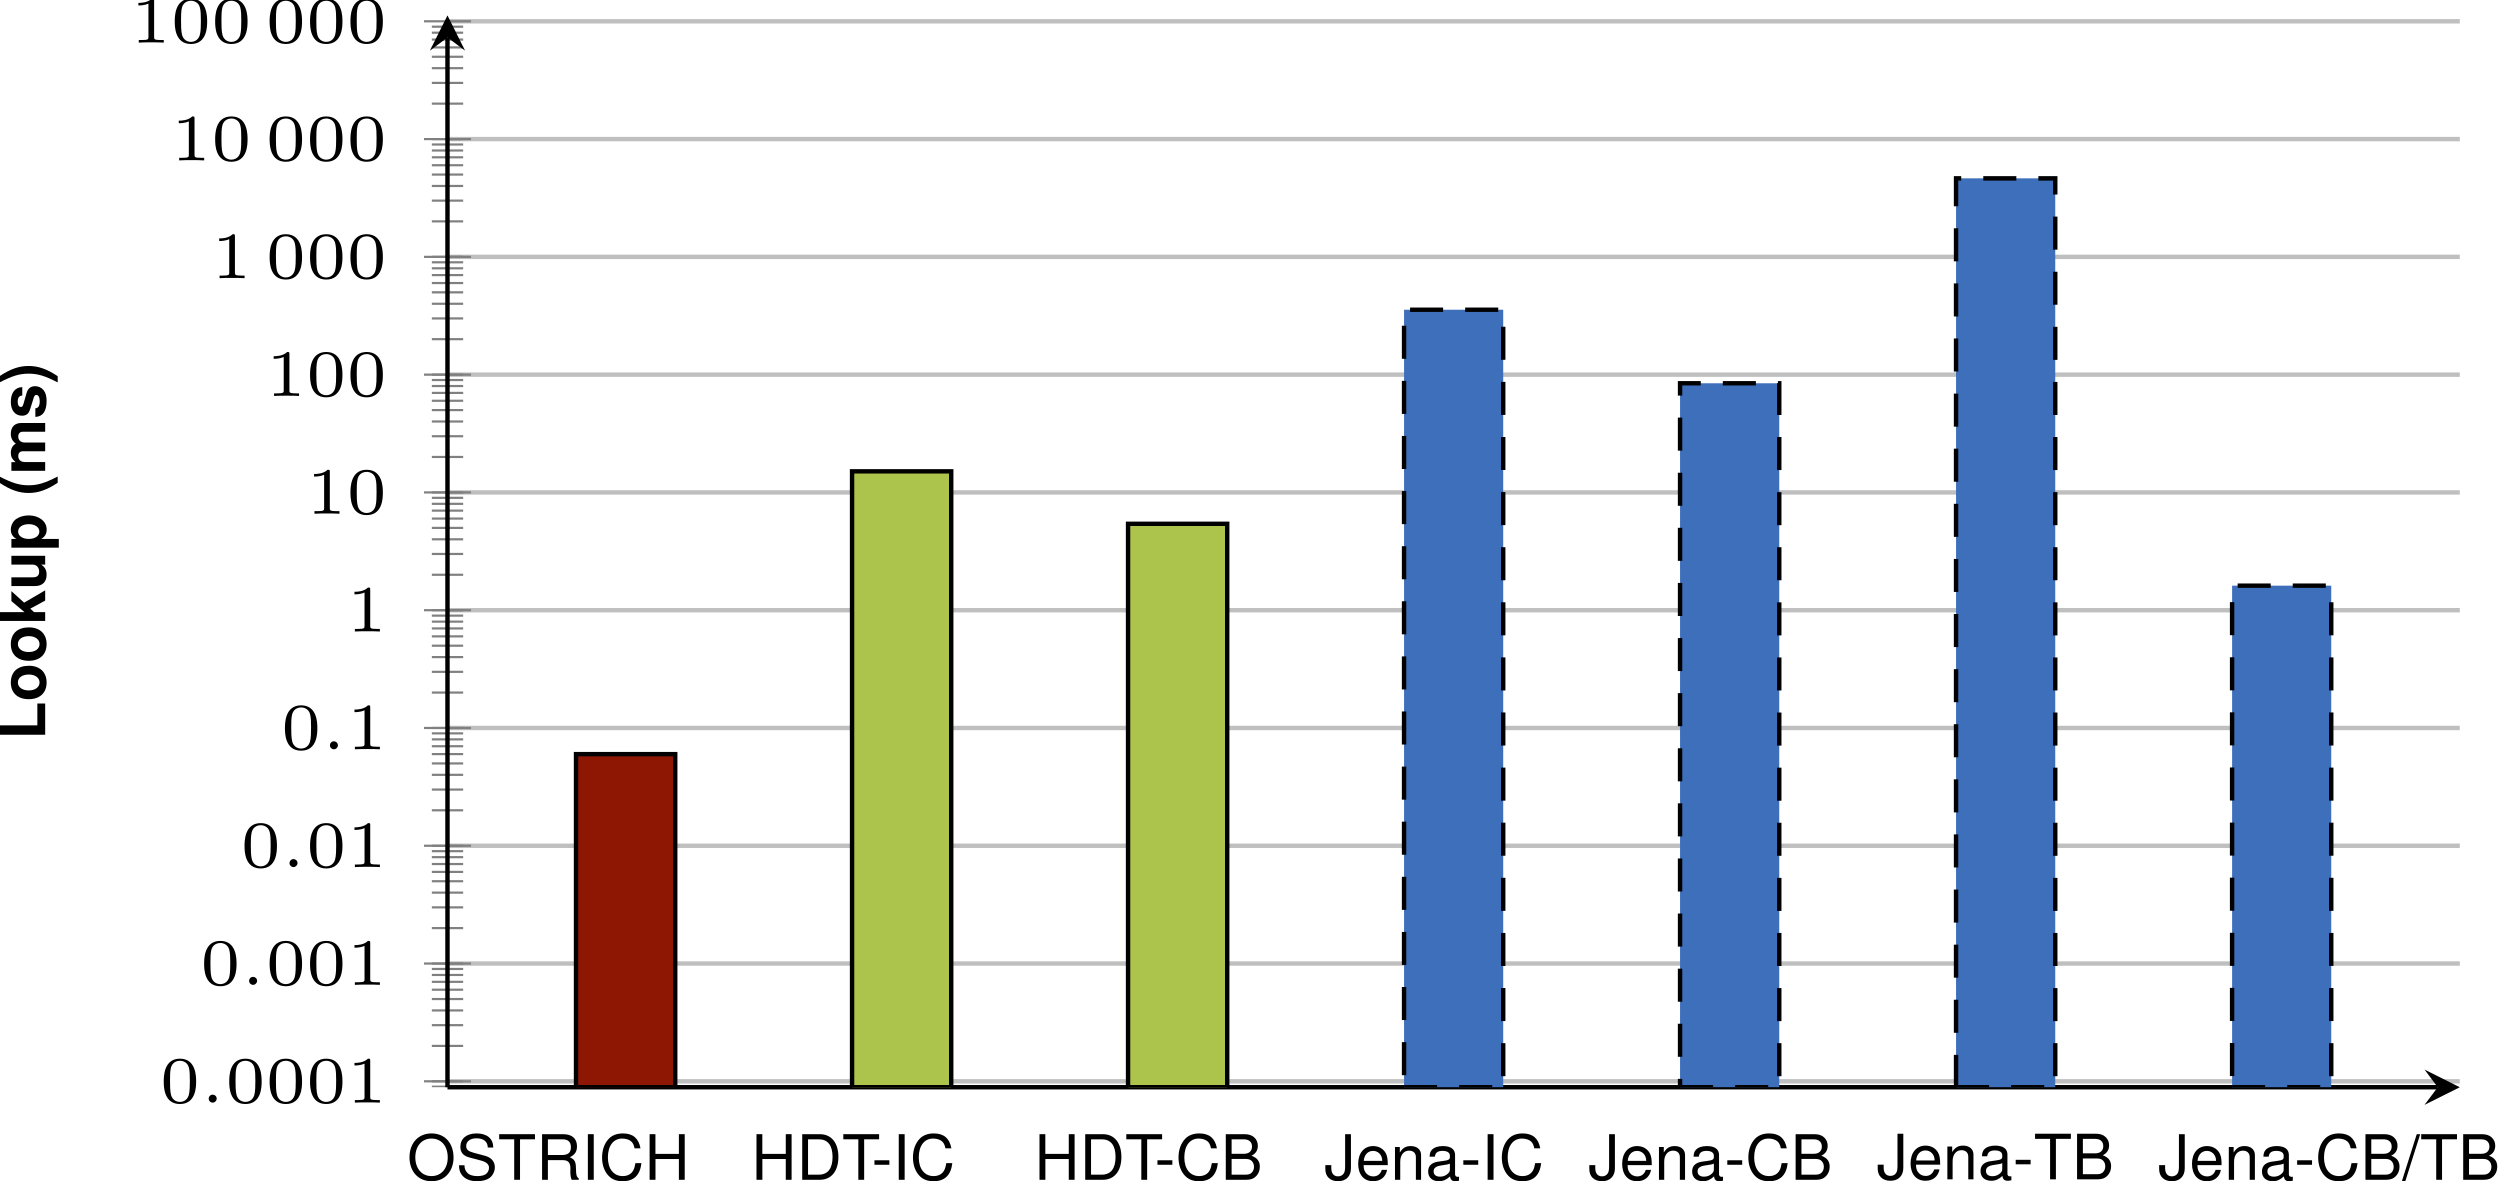
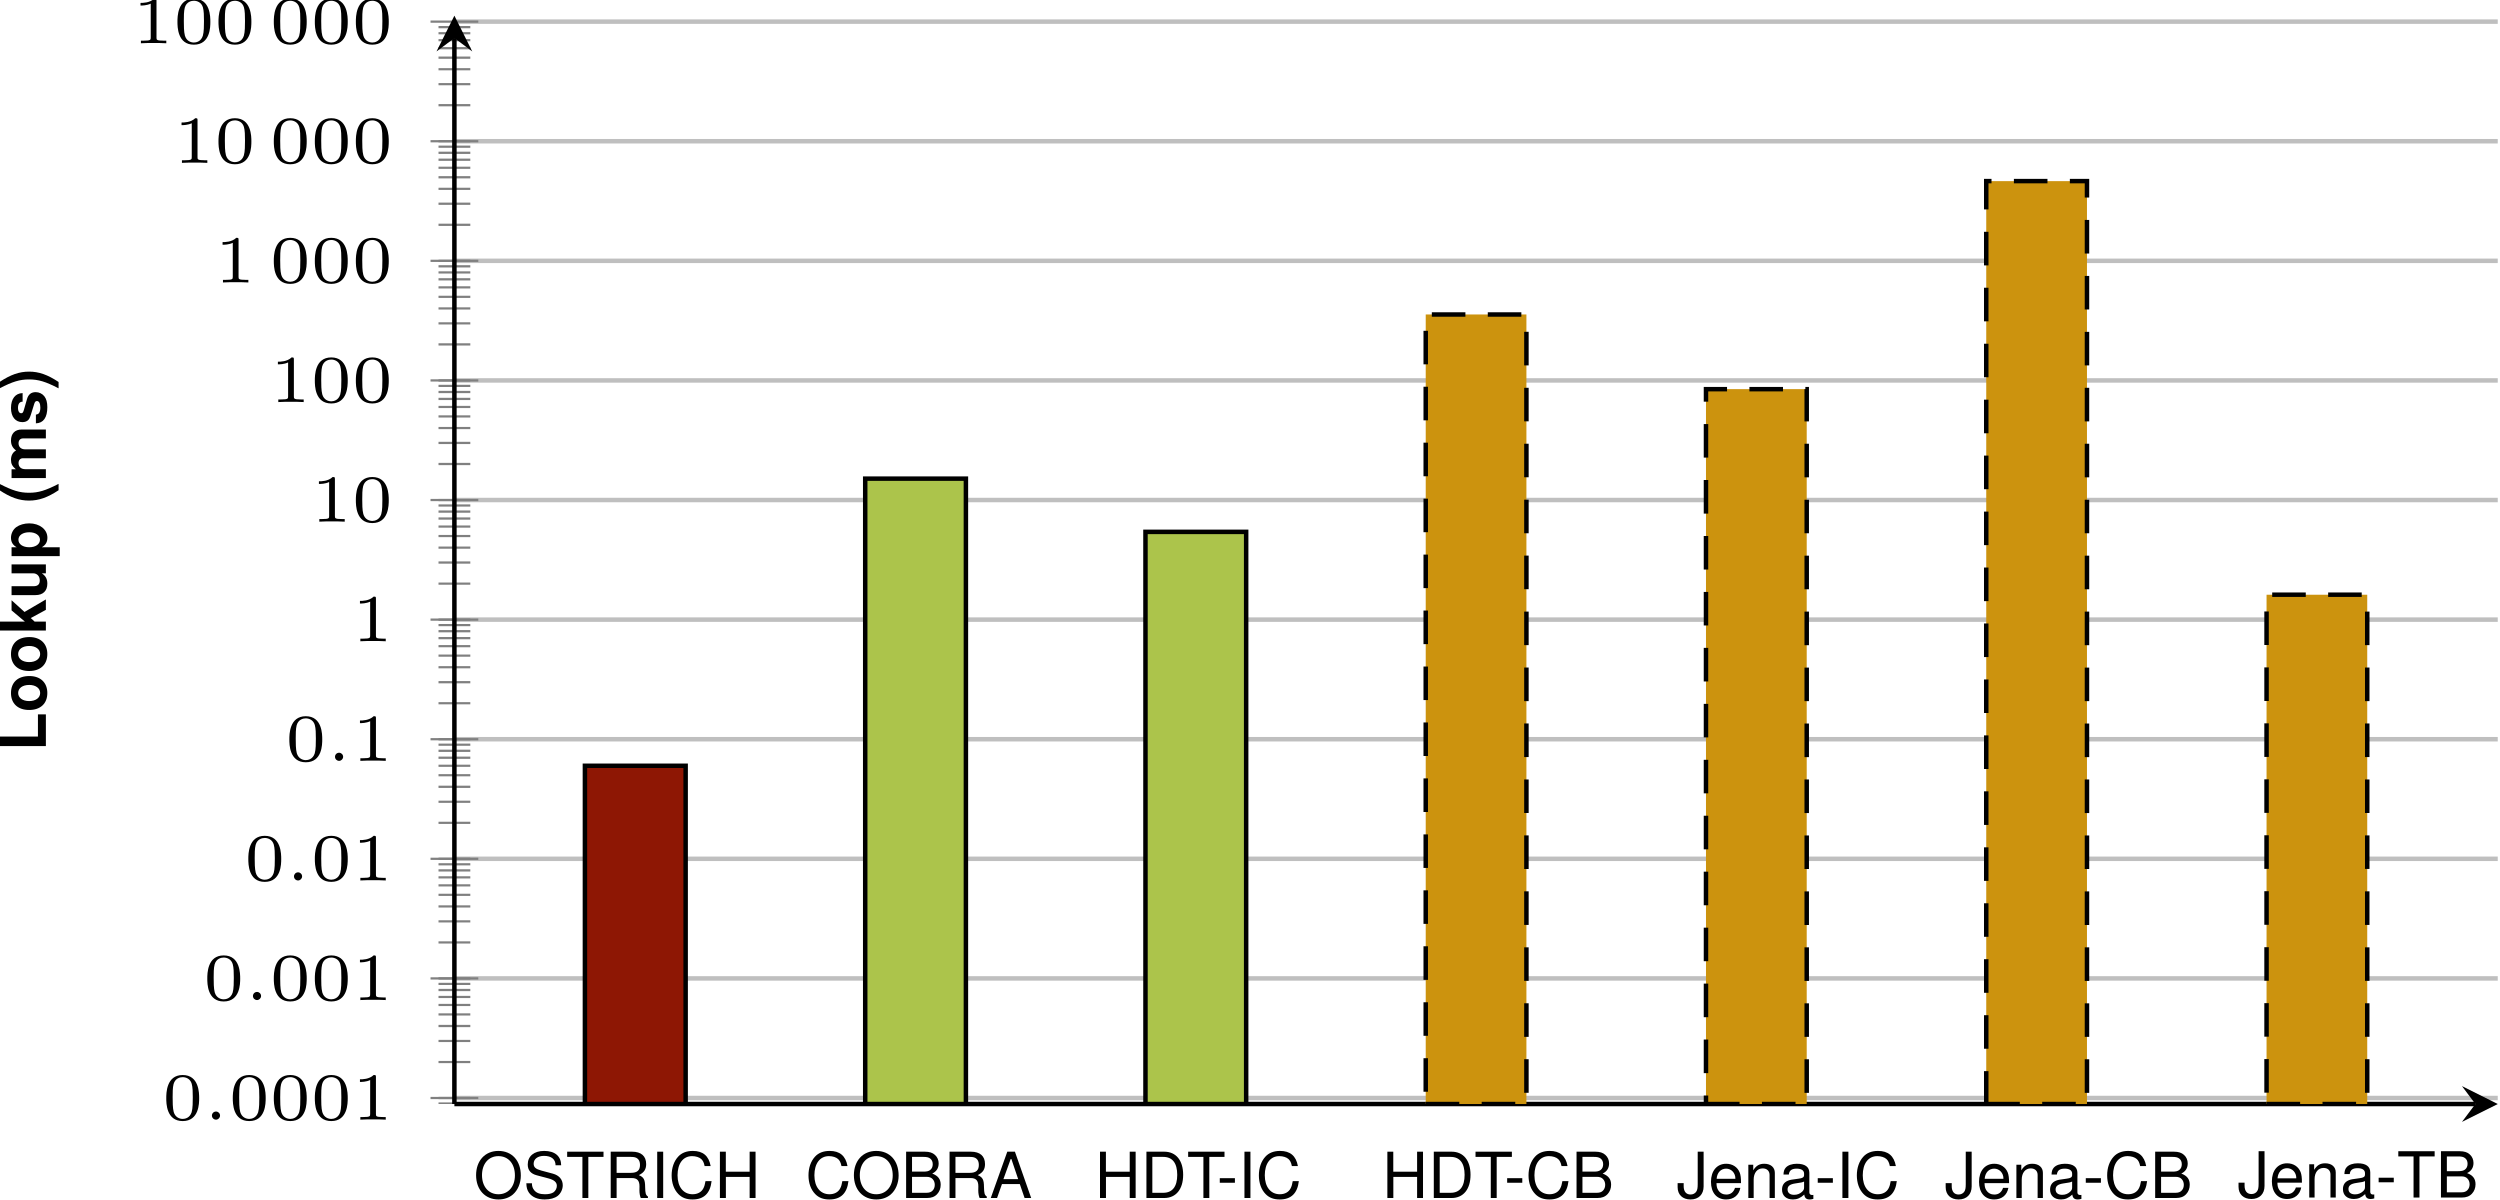
- <svg xmlns="http://www.w3.org/2000/svg" xmlns:xlink="http://www.w3.org/1999/xlink" version="1.1" width="226.026pt" height="106.767pt" viewBox="2.848 -12.153 226.026 106.767">
+ <svg xmlns="http://www.w3.org/2000/svg" xmlns:xlink="http://www.w3.org/1999/xlink" version="1.1" width="222.59pt" height="106.767pt" viewBox="2.848 -12.153 222.59 106.767">
  <defs>
    <clipPath id="clip1">
      <path d="M-98.43 86.144V-10.758H366.977V86.144" />
    </clipPath>
    <clipPath id="clip3">
      <path d="M-98.43 86.144V-10.758H366.977V86.144" />
    </clipPath>
    <clipPath id="clip4">
      <path d="M43.305 86.144H225.238V-10.758H43.305Z" />
    </clipPath>
    <path id="g1-40" d="M1.148-4.124C.498-3.146 .226-2.365 .226-1.499C.226-.628 .498 .153 1.148 1.131H1.714C1.115-.034 .922-.668 .922-1.499C.922-2.325 1.115-2.97 1.714-4.124H1.148Z" />
    <path id="g1-41" d="M.69 1.131C1.341 .153 1.612-.628 1.612-1.494C1.612-2.365 1.341-3.146 .69-4.124H.124C.724-2.959 .917-2.325 .917-1.494C.917-.668 .724-.023 .124 1.131H.69Z" />
    <path id="g1-76" d="M1.301-4.124H.453V0H3.276V-.707H1.301V-4.124Z" />
    <path id="g1-107" d="M1.126-1.867V-4.124H.334V0H1.126V-1.001L1.443-1.346L2.172 0H3.1L1.986-1.901L3.027-3.055H2.127L1.126-1.867Z" />
    <path id="g1-109" d="M.339-3.055V0H1.131V-1.833C1.131-2.206 1.335-2.433 1.675-2.433C1.941-2.433 2.105-2.28 2.105-2.037V0H2.897V-1.833C2.897-2.206 3.1-2.433 3.44-2.433C3.706-2.433 3.87-2.28 3.87-2.037V0H4.662V-2.161C4.662-2.755 4.3-3.106 3.689-3.106C3.304-3.106 3.032-2.97 2.795-2.653C2.648-2.942 2.342-3.106 1.963-3.106C1.612-3.106 1.386-2.987 1.126-2.676V-3.055H.339Z" />
    <path id="g1-111" d="M1.703-3.106C.769-3.106 .198-2.489 .198-1.488C.198-.481 .769 .13 1.709 .13C2.636 .13 3.219-.487 3.219-1.465C3.219-2.501 2.659-3.106 1.703-3.106ZM1.709-2.467C2.144-2.467 2.427-2.076 2.427-1.477C2.427-.905 2.133-.509 1.709-.509C1.279-.509 .99-.905 .99-1.488S1.279-2.467 1.709-2.467Z" />
    <path id="g1-112" d="M1.12-3.055H.328V1.233H1.12V-.362C1.313-.023 1.584 .136 1.969 .136C2.704 .136 3.247-.554 3.247-1.482C3.247-1.912 3.123-2.342 2.919-2.625C2.716-2.914 2.337-3.106 1.969-3.106C1.584-3.106 1.313-2.942 1.12-2.602V-3.055ZM1.788-2.444C2.189-2.444 2.455-2.054 2.455-1.471C2.455-.917 2.178-.526 1.788-.526C1.392-.526 1.12-.911 1.12-1.482S1.392-2.444 1.788-2.444Z" />
    <path id="g1-115" d="M2.857-2.071C2.846-2.716 2.348-3.106 1.528-3.106C.752-3.106 .272-2.716 .272-2.088C.272-1.884 .334-1.709 .441-1.59C.549-1.482 .645-1.431 .939-1.335L1.884-1.041C2.082-.979 2.15-.917 2.15-.792C2.15-.605 1.929-.492 1.561-.492C1.358-.492 1.194-.532 1.092-.6C1.007-.662 .973-.724 .939-.888H.164C.187-.221 .679 .13 1.607 .13C2.031 .13 2.354 .04 2.58-.141S2.942-.605 2.942-.905C2.942-1.301 2.744-1.556 2.342-1.675L1.341-1.963C1.12-2.031 1.064-2.076 1.064-2.201C1.064-2.37 1.245-2.484 1.522-2.484C1.901-2.484 2.088-2.348 2.093-2.071H2.857Z" />
    <path id="g1-117" d="M3.061 0V-3.055H2.269V-1.143C2.269-.781 2.014-.543 1.629-.543C1.29-.543 1.12-.724 1.12-1.092V-3.055H.328V-.928C.328-.255 .702 .13 1.352 .13C1.765 .13 2.042-.023 2.269-.362V0H3.061Z" />
    <path id="g5-45" d="M1.607-1.765H.26V-1.358H1.607V-1.765Z" />
-     <path id="g5-47" d="M1.296-4.124L-.045 .113H.266L1.607-4.124H1.296Z" />
+     <path id="g5-65" d="M2.682-1.239L3.106 0H3.694L2.246-4.124H1.567L.096 0H.656L1.092-1.239H2.682ZM2.535-1.68H1.222L1.901-3.559L2.535-1.68Z" />
    <path id="g5-66" d="M.447 0H2.308C2.699 0 2.987-.107 3.208-.345C3.411-.56 3.525-.854 3.525-1.177C3.525-1.675 3.298-1.974 2.772-2.178C3.146-2.354 3.344-2.659 3.344-3.078C3.344-3.378 3.23-3.643 3.015-3.836C2.8-4.034 2.518-4.124 2.122-4.124H.447V0ZM.973-2.348V-3.66H1.991C2.286-3.66 2.45-3.621 2.591-3.513C2.738-3.4 2.817-3.23 2.817-3.004C2.817-2.783 2.738-2.608 2.591-2.495C2.45-2.387 2.286-2.348 1.991-2.348H.973ZM.973-.464V-1.884H2.257C2.512-1.884 2.682-1.822 2.806-1.686C2.931-1.556 2.998-1.375 2.998-1.171C2.998-.973 2.931-.792 2.806-.662C2.682-.526 2.512-.464 2.257-.464H.973Z" />
    <path id="g5-67" d="M3.745-2.846C3.581-3.751 3.061-4.192 2.155-4.192C1.601-4.192 1.154-4.017 .849-3.677C.475-3.27 .272-2.682 .272-2.014C.272-1.335 .481-.752 .871-.351C1.188-.023 1.595 .13 2.133 .13C3.14 .13 3.706-.413 3.83-1.505H3.287C3.242-1.222 3.185-1.03 3.1-.866C2.931-.526 2.58-.334 2.139-.334C1.318-.334 .798-.99 .798-2.02C.798-3.078 1.296-3.728 2.093-3.728C2.427-3.728 2.738-3.626 2.908-3.468C3.061-3.327 3.146-3.151 3.208-2.846H3.745Z" />
    <path id="g5-68" d="M.504 0H2.093C3.134 0 3.774-.781 3.774-2.065C3.774-3.344 3.14-4.124 2.093-4.124H.504V0ZM1.03-.464V-3.66H2.003C2.817-3.66 3.247-3.112 3.247-2.059C3.247-1.018 2.817-.464 2.003-.464H1.03Z" />
    <path id="g5-72" d="M3.117-1.878V0H3.643V-4.124H3.117V-2.342H.996V-4.124H.47V0H1.001V-1.878H3.117Z" />
    <path id="g5-73" d="M1.098-4.124H.566V0H1.098V-4.124Z" />
    <path id="g5-74" d="M1.884-4.124V-1.222C1.884-.894 1.85-.707 1.754-.566C1.652-.407 1.46-.311 1.25-.311C.854-.311 .634-.577 .634-1.058V-1.324H.096V-.962C.096-.294 .537 .13 1.245 .13C1.963 .13 2.41-.317 2.41-1.03V-4.124H1.884Z" />
    <path id="g5-79" d="M2.201-4.192C1.018-4.192 .215-3.321 .215-2.031S1.018 .13 2.206 .13C2.704 .13 3.151-.023 3.485-.306C3.932-.685 4.198-1.324 4.198-1.997C4.198-3.327 3.411-4.192 2.201-4.192ZM2.201-3.728C3.095-3.728 3.672-3.049 3.672-2.008C3.672-1.013 3.078-.334 2.206-.334C1.33-.334 .741-1.013 .741-2.031S1.33-3.728 2.201-3.728Z" />
    <path id="g5-82" d="M1.052-1.776H2.41C2.88-1.776 3.089-1.55 3.089-1.041L3.083-.673C3.083-.419 3.129-.17 3.202 0H3.841V-.13C3.643-.266 3.604-.413 3.592-.962C3.587-1.641 3.479-1.844 3.032-2.037C3.496-2.263 3.683-2.552 3.683-3.021C3.683-3.734 3.236-4.124 2.427-4.124H.526V0H1.052V-1.776ZM1.052-2.24V-3.66H2.325C2.619-3.66 2.789-3.615 2.919-3.502C3.061-3.383 3.134-3.196 3.134-2.948C3.134-2.461 2.885-2.24 2.325-2.24H1.052Z" />
    <path id="g5-83" d="M3.372-2.914C3.366-3.723 2.812-4.192 1.861-4.192C.956-4.192 .396-3.728 .396-2.981C.396-2.478 .662-2.161 1.205-2.02L2.229-1.748C2.75-1.612 2.987-1.403 2.987-1.081C2.987-.86 2.868-.634 2.693-.509C2.529-.396 2.269-.334 1.935-.334C1.488-.334 1.182-.441 .984-.679C.832-.86 .764-1.058 .769-1.313H.272C.277-.933 .351-.685 .515-.458C.798-.074 1.273 .13 1.901 .13C2.393 .13 2.795 .017 3.061-.187C3.338-.407 3.513-.775 3.513-1.131C3.513-1.641 3.196-2.014 2.636-2.167L1.601-2.444C1.103-2.58 .922-2.738 .922-3.055C.922-3.474 1.29-3.751 1.844-3.751C2.501-3.751 2.868-3.451 2.874-2.914H3.372Z" />
    <path id="g5-84" d="M2.003-3.66H3.355V-4.124H.119V-3.66H1.477V0H2.003V-3.66Z" />
    <path id="g5-97" d="M3.027-.277C2.976-.266 2.953-.266 2.925-.266C2.761-.266 2.67-.351 2.67-.498V-2.24C2.67-2.767 2.286-3.049 1.556-3.049C1.126-3.049 .769-2.925 .571-2.704C.436-2.552 .379-2.382 .368-2.088H.843C.883-2.45 1.098-2.614 1.539-2.614C1.963-2.614 2.201-2.455 2.201-2.172V-2.048C2.201-1.85 2.082-1.765 1.709-1.72C1.041-1.635 .939-1.612 .758-1.539C.413-1.397 .238-1.131 .238-.747C.238-.209 .611 .13 1.211 .13C1.584 .13 1.884 0 2.218-.306C2.252-.006 2.399 .13 2.704 .13C2.8 .13 2.874 .119 3.027 .079V-.277ZM2.201-.933C2.201-.775 2.155-.679 2.014-.549C1.822-.373 1.59-.283 1.313-.283C.945-.283 .73-.458 .73-.758C.73-1.069 .939-1.228 1.443-1.301C1.941-1.369 2.042-1.392 2.201-1.465V-.933Z" />
    <path id="g5-101" d="M2.902-1.324C2.902-1.776 2.868-2.048 2.783-2.269C2.591-2.755 2.139-3.049 1.584-3.049C.758-3.049 .226-2.416 .226-1.443S.741 .13 1.573 .13C2.252 .13 2.721-.255 2.84-.9H2.365C2.235-.509 1.969-.306 1.59-.306C1.29-.306 1.035-.441 .877-.69C.764-.86 .724-1.03 .718-1.324H2.902ZM.73-1.709C.769-2.257 1.103-2.614 1.578-2.614C2.042-2.614 2.399-2.229 2.399-1.743C2.399-1.731 2.399-1.72 2.393-1.709H.73Z" />
    <path id="g5-110" d="M.396-2.965V0H.871V-1.635C.871-2.24 1.188-2.636 1.675-2.636C2.048-2.636 2.286-2.41 2.286-2.054V0H2.755V-2.24C2.755-2.733 2.387-3.049 1.816-3.049C1.375-3.049 1.092-2.88 .832-2.467V-2.965H.396Z" />
    <path id="g2-58" d="M1.494-.359C1.494-.574 1.321-.723 1.136-.723C.921-.723 .771-.55 .771-.365C.771-.161 .933 0 1.136 0C1.327 0 1.494-.167 1.494-.359Z" />
    <path id="g3-48" d="M3.288-1.907C3.288-2.343 3.288-3.975 1.823-3.975S.359-2.343 .359-1.907C.359-1.476 .359 .126 1.823 .126S3.288-1.476 3.288-1.907ZM1.823-.066C1.572-.066 1.166-.185 1.022-.681C.927-1.028 .927-1.614 .927-1.985C.927-2.385 .927-2.845 1.01-3.168C1.16-3.706 1.614-3.784 1.823-3.784C2.098-3.784 2.493-3.652 2.624-3.198C2.714-2.881 2.72-2.445 2.72-1.985C2.72-1.602 2.72-.998 2.618-.664C2.451-.143 2.02-.066 1.823-.066Z" />
    <path id="g3-49" d="M2.146-3.796C2.146-3.975 2.122-3.975 1.943-3.975C1.548-3.593 .938-3.593 .723-3.593V-3.359C.879-3.359 1.273-3.359 1.632-3.527V-.508C1.632-.311 1.632-.233 1.016-.233H.759V0C1.088-.024 1.554-.024 1.889-.024S2.69-.024 3.019 0V-.233H2.762C2.146-.233 2.146-.311 2.146-.508V-3.796Z" />
  </defs>
  <g id="page1">
    <path d="M43.305 85.609H225.238M43.305 74.961H225.238M43.305 64.312H225.238M43.305 53.664H225.238M43.305 43.016H225.238M43.305 32.367H225.238M43.305 21.719H225.238M43.305 11.07H225.238M43.305 .422H225.238M43.305-10.227H225.238" stroke="#bfbfbf" fill="none" stroke-width=".399" stroke-miterlimit="10" clip-path="url(#clip1)" />
    <path d="M41.891 86.098H44.723M41.891 85.609H44.723M41.891 82.406H44.723M41.891 80.531H44.723M41.891 79.199H44.723M41.891 78.168H44.723M41.891 77.324H44.723M41.891 76.613H44.723M41.891 75.992H44.723M41.891 75.449H44.723M41.891 74.961H44.723M41.891 71.758H44.723M41.891 69.883H44.723M41.891 68.551H44.723M41.891 67.519H44.723M41.891 66.676H44.723M41.891 65.965H44.723M41.891 65.344H44.723M41.891 64.801H44.723M41.891 64.312H44.723M41.891 61.109H44.723M41.891 59.234H44.723M41.891 57.902H44.723M41.891 56.871H44.723M41.891 56.027H44.723M41.891 55.312H44.723M41.891 54.695H44.723M41.891 54.152H44.723M41.891 53.664H44.723M41.891 50.461H44.723M41.891 48.586H44.723M41.891 47.254H44.723M41.891 46.223H44.723M41.891 45.379H44.723M41.891 44.664H44.723M41.891 44.047H44.723M41.891 43.504H44.723M41.891 43.016H44.723M41.891 39.812H44.723M41.891 37.934H44.723M41.891 36.605H44.723M41.891 35.574H44.723M41.891 34.73H44.723M41.891 34.016H44.723M41.891 33.398H44.723M41.891 32.855H44.723M41.891 32.367H44.723M41.891 29.16H44.723M41.891 27.285H44.723M41.891 25.957H44.723M41.891 24.926H44.723M41.891 24.082H44.723M41.891 23.367H44.723M41.891 22.75H44.723M41.891 22.207H44.723M41.891 21.719H44.723M41.891 18.512H44.723M41.891 16.637H44.723M41.891 15.309H44.723M41.891 14.277H44.723M41.891 13.434H44.723M41.891 12.719H44.723M41.891 12.102H44.723M41.891 11.559H44.723M41.891 11.07H44.723M41.891 7.863H44.723M41.891 5.988H44.723M41.891 4.66H44.723M41.891 3.629H44.723M41.891 2.785H44.723M41.891 2.07H44.723M41.891 1.453H44.723M41.891 .91H44.723M41.891 .422H44.723M41.891-2.785H44.723M41.891-4.66H44.723M41.891-5.988H44.723M41.891-7.019H44.723M41.891-7.863H44.723M41.891-8.578H44.723M41.891-9.195H44.723M41.891-9.738H44.723" stroke="#808080" fill="none" stroke-width=".199" stroke-miterlimit="10" clip-path="url(#clip3)" />
    <path d="M41.18 85.609H45.434M41.18 74.961H45.434M41.18 64.312H45.434M41.18 53.664H45.434M41.18 43.016H45.434M41.18 32.367H45.434M41.18 21.719H45.434M41.18 11.07H45.434M41.18 .422H45.434M41.18-10.227H45.434" stroke="#808080" fill="none" stroke-width=".199" stroke-miterlimit="10" clip-path="url(#clip3)" />
    <path d="M43.305 86.144H223.246" stroke="#000" fill="none" stroke-width=".399" stroke-miterlimit="10" />
    <path d="M225.238 86.145L222.051 84.547L223.246 86.145L222.051 87.738" />
    <path d="M43.305 86.144V-8.766" stroke="#000" fill="none" stroke-width=".399" stroke-miterlimit="10" />
    <path d="M43.305-10.758L41.711-7.57L43.305-8.766L44.898-7.57" />
    <g transform="matrix(1 0 0 1 -90.6765 58.295)">
      <use x="107.969" y="29.242" xlink:href="#g3-48" />
      <use x="111.622" y="29.242" xlink:href="#g2-58" />
      <use x="113.892" y="29.242" xlink:href="#g3-48" />
      <use x="117.545" y="29.242" xlink:href="#g3-48" />
      <use x="121.197" y="29.242" xlink:href="#g3-48" />
      <use x="124.85" y="29.242" xlink:href="#g3-49" />
    </g>
    <g transform="matrix(1 0 0 1 -87.0235 47.6463)">
      <use x="107.969" y="29.242" xlink:href="#g3-48" />
      <use x="111.622" y="29.242" xlink:href="#g2-58" />
      <use x="113.892" y="29.242" xlink:href="#g3-48" />
      <use x="117.545" y="29.242" xlink:href="#g3-48" />
      <use x="121.197" y="29.242" xlink:href="#g3-49" />
    </g>
    <g transform="matrix(1 0 0 1 -83.3706 36.9977)">
      <use x="107.969" y="29.242" xlink:href="#g3-48" />
      <use x="111.622" y="29.242" xlink:href="#g2-58" />
      <use x="113.892" y="29.242" xlink:href="#g3-48" />
      <use x="117.545" y="29.242" xlink:href="#g3-49" />
    </g>
    <g transform="matrix(1 0 0 1 -79.7176 26.349)">
      <use x="107.969" y="29.242" xlink:href="#g3-48" />
      <use x="111.622" y="29.242" xlink:href="#g2-58" />
      <use x="113.892" y="29.242" xlink:href="#g3-49" />
    </g>
    <g transform="matrix(1 0 0 1 -73.7954 15.7004)">
      <use x="107.969" y="29.242" xlink:href="#g3-49" />
    </g>
    <g transform="matrix(1 0 0 1 -77.4484 5.0518)">
      <use x="107.969" y="29.242" xlink:href="#g3-49" />
      <use x="111.622" y="29.242" xlink:href="#g3-48" />
    </g>
    <g transform="matrix(1 0 0 1 -81.1013 -5.5969)">
      <use x="107.969" y="29.242" xlink:href="#g3-49" />
      <use x="111.622" y="29.242" xlink:href="#g3-48" />
      <use x="115.275" y="29.242" xlink:href="#g3-48" />
    </g>
    <g transform="matrix(1 0 0 1 -86.0273 -16.2455)">
      <use x="107.969" y="29.242" xlink:href="#g3-49" />
      <use x="112.895" y="29.242" xlink:href="#g3-48" />
      <use x="116.548" y="29.242" xlink:href="#g3-48" />
      <use x="120.201" y="29.242" xlink:href="#g3-48" />
    </g>
    <g transform="matrix(1 0 0 1 -89.6802 -26.89414)">
      <use x="107.969" y="29.242" xlink:href="#g3-49" />
      <use x="111.622" y="29.242" xlink:href="#g3-48" />
      <use x="116.548" y="29.242" xlink:href="#g3-48" />
      <use x="120.201" y="29.242" xlink:href="#g3-48" />
      <use x="123.854" y="29.242" xlink:href="#g3-48" />
    </g>
    <g transform="matrix(1 0 0 1 -93.3332 -37.5428)">
      <use x="107.969" y="29.242" xlink:href="#g3-49" />
      <use x="111.622" y="29.242" xlink:href="#g3-48" />
      <use x="115.275" y="29.242" xlink:href="#g3-48" />
      <use x="120.201" y="29.242" xlink:href="#g3-48" />
      <use x="123.854" y="29.242" xlink:href="#g3-48" />
      <use x="127.507" y="29.242" xlink:href="#g3-48" />
    </g>
    <path d="M54.926 86.144H63.895V56.027H54.926Z" fill="#8e1704" clip-path="url(#clip4)" />
    <path d="M54.926 86.144H63.895V56.027H54.926Z" stroke="#000" fill="none" stroke-width=".399" stroke-miterlimit="10" clip-path="url(#clip4)" />
    <path d="M79.883 86.144H88.848V30.461H79.883Z" fill="#acc44b" clip-path="url(#clip4)" />
    <path d="M79.883 86.144H88.848V30.461H79.883Z" stroke="#000" fill="none" stroke-width=".399" stroke-miterlimit="10" clip-path="url(#clip4)" />
    <path d="M104.836 86.144H113.801V35.203H104.836Z" fill="#acc44b" clip-path="url(#clip4)" />
    <path d="M104.836 86.144H113.801V35.203H104.836Z" stroke="#000" fill="none" stroke-width=".399" stroke-miterlimit="10" clip-path="url(#clip4)" />
-     <path d="M129.789 86.144H138.754V15.848H129.789Z" fill="#3e6fba" clip-path="url(#clip4)" />
+     <path d="M129.789 86.144H138.754V15.848H129.789Z" fill="#cc930e" clip-path="url(#clip4)" />
    <path d="M129.789 86.144H138.754V15.848H129.789Z" stroke="#000" fill="none" stroke-width=".399" stroke-miterlimit="10" stroke-dasharray="2.989,1.993" clip-path="url(#clip4)" />
-     <path d="M154.742 86.144H163.711V22.496H154.742Z" fill="#3e6fba" clip-path="url(#clip4)" />
+     <path d="M154.742 86.144H163.711V22.496H154.742Z" fill="#cc930e" clip-path="url(#clip4)" />
    <path d="M154.742 86.144H163.711V22.496H154.742Z" stroke="#000" fill="none" stroke-width=".399" stroke-miterlimit="10" stroke-dasharray="2.989,1.993" clip-path="url(#clip4)" />
-     <path d="M179.695 86.144H188.664V3.973H179.695Z" fill="#3e6fba" clip-path="url(#clip4)" />
+     <path d="M179.695 86.144H188.664V3.973H179.695Z" fill="#cc930e" clip-path="url(#clip4)" />
    <path d="M179.695 86.144H188.664V3.973H179.695Z" stroke="#000" fill="none" stroke-width=".399" stroke-miterlimit="10" stroke-dasharray="2.989,1.993" clip-path="url(#clip4)" />
-     <path d="M204.653 86.144H213.617V40.797H204.653Z" fill="#3e6fba" clip-path="url(#clip4)" />
+     <path d="M204.653 86.144H213.617V40.797H204.653Z" fill="#cc930e" clip-path="url(#clip4)" />
    <path d="M204.653 86.144H213.617V40.797H204.653Z" stroke="#000" fill="none" stroke-width=".399" stroke-miterlimit="10" stroke-dasharray="2.989,1.993" clip-path="url(#clip4)" />
    <g transform="matrix(0 -1 1 0 -22.30968 162.697)">
      <use x="107.969" y="29.242" xlink:href="#g1-76" />
      <use x="111.439" y="29.242" xlink:href="#g1-111" />
      <use x="114.909" y="29.242" xlink:href="#g1-111" />
      <use x="118.378" y="29.242" xlink:href="#g1-107" />
      <use x="121.536" y="29.242" xlink:href="#g1-117" />
      <use x="125.005" y="29.242" xlink:href="#g1-112" />
      <use x="130.054" y="29.242" xlink:href="#g1-40" />
      <use x="131.945" y="29.242" xlink:href="#g1-109" />
      <use x="136.993" y="29.242" xlink:href="#g1-115" />
      <use x="140.15" y="29.242" xlink:href="#g1-41" />
    </g>
-     <g transform="matrix(1 0 0 1 -83.0833 65.2704)">
+     <g transform="matrix(1 0 0 1 -77.717 65.2704)">
      <use x="122.739" y="29.242" xlink:href="#g5-79" />
      <use x="127.157" y="29.242" xlink:href="#g5-83" />
      <use x="130.944" y="29.242" xlink:href="#g5-84" />
      <use x="134.414" y="29.242" xlink:href="#g5-82" />
      <use x="138.514" y="29.242" xlink:href="#g5-73" />
      <use x="140.093" y="29.242" xlink:href="#g5-67" />
      <use x="144.193" y="29.242" xlink:href="#g5-72" />
    </g>
-     <g transform="matrix(1 0 0 1 -80.3178 65.2704)">
-       <use x="151.091" y="29.242" xlink:href="#g5-72" />
-       <use x="155.191" y="29.242" xlink:href="#g5-68" />
-       <use x="159.291" y="29.242" xlink:href="#g5-84" />
-       <use x="161.966" y="29.242" xlink:href="#g5-45" />
-       <use x="163.857" y="29.242" xlink:href="#g5-73" />
-       <use x="165.435" y="29.242" xlink:href="#g5-67" />
+     <g transform="matrix(1 0 0 1 -75.0366 65.2704)">
+       <use x="149.597" y="29.242" xlink:href="#g5-67" />
+       <use x="153.697" y="29.242" xlink:href="#g5-79" />
+       <use x="158.115" y="29.242" xlink:href="#g5-66" />
+       <use x="161.903" y="29.242" xlink:href="#g5-82" />
+       <use x="166.003" y="29.242" xlink:href="#g5-65" />
    </g>
-     <g transform="matrix(1 0 0 1 -82.2117 65.2704)">
-       <use x="178.571" y="29.242" xlink:href="#g5-72" />
-       <use x="182.671" y="29.242" xlink:href="#g5-68" />
-       <use x="186.771" y="29.242" xlink:href="#g5-84" />
-       <use x="189.446" y="29.242" xlink:href="#g5-45" />
-       <use x="191.337" y="29.242" xlink:href="#g5-67" />
-       <use x="195.437" y="29.242" xlink:href="#g5-66" />
+     <g transform="matrix(1 0 0 1 -74.9515 65.2704)">
+       <use x="175.269" y="29.242" xlink:href="#g5-72" />
+       <use x="179.369" y="29.242" xlink:href="#g5-68" />
+       <use x="183.469" y="29.242" xlink:href="#g5-84" />
+       <use x="186.144" y="29.242" xlink:href="#g5-45" />
+       <use x="188.035" y="29.242" xlink:href="#g5-73" />
+       <use x="189.613" y="29.242" xlink:href="#g5-67" />
    </g>
-     <g transform="matrix(1 0 0 1 -81.036 65.2704)">
-       <use x="203.613" y="29.242" xlink:href="#g5-74" />
-       <use x="206.452" y="29.242" xlink:href="#g5-101" />
-       <use x="209.609" y="29.242" xlink:href="#g5-110" />
-       <use x="212.767" y="29.242" xlink:href="#g5-97" />
-       <use x="215.924" y="29.242" xlink:href="#g5-45" />
-       <use x="217.815" y="29.242" xlink:href="#g5-73" />
-       <use x="219.393" y="29.242" xlink:href="#g5-67" />
+     <g transform="matrix(1 0 0 1 -76.845 65.2704)">
+       <use x="202.749" y="29.242" xlink:href="#g5-72" />
+       <use x="206.849" y="29.242" xlink:href="#g5-68" />
+       <use x="210.949" y="29.242" xlink:href="#g5-84" />
+       <use x="213.624" y="29.242" xlink:href="#g5-45" />
+       <use x="215.515" y="29.242" xlink:href="#g5-67" />
+       <use x="219.615" y="29.242" xlink:href="#g5-66" />
    </g>
-     <g transform="matrix(1 0 0 1 -81.351 65.2704)">
-       <use x="227.794" y="29.242" xlink:href="#g5-74" />
-       <use x="230.633" y="29.242" xlink:href="#g5-101" />
-       <use x="233.79" y="29.242" xlink:href="#g5-110" />
-       <use x="236.948" y="29.242" xlink:href="#g5-97" />
-       <use x="240.105" y="29.242" xlink:href="#g5-45" />
-       <use x="241.996" y="29.242" xlink:href="#g5-67" />
-       <use x="246.096" y="29.242" xlink:href="#g5-66" />
+     <g transform="matrix(1 0 0 1 -75.67 65.2704)">
+       <use x="227.791" y="29.242" xlink:href="#g5-74" />
+       <use x="230.63" y="29.242" xlink:href="#g5-101" />
+       <use x="233.787" y="29.242" xlink:href="#g5-110" />
+       <use x="236.945" y="29.242" xlink:href="#g5-97" />
+       <use x="240.102" y="29.242" xlink:href="#g5-45" />
+       <use x="241.993" y="29.242" xlink:href="#g5-73" />
+       <use x="243.572" y="29.242" xlink:href="#g5-67" />
    </g>
-     <g transform="matrix(1 0 0 1 -81.036 65.2292)">
-       <use x="253.553" y="29.242" xlink:href="#g5-74" />
-       <use x="256.393" y="29.242" xlink:href="#g5-101" />
-       <use x="259.55" y="29.242" xlink:href="#g5-110" />
-       <use x="262.707" y="29.242" xlink:href="#g5-97" />
-       <use x="265.865" y="29.242" xlink:href="#g5-45" />
-       <use x="267.756" y="29.242" xlink:href="#g5-84" />
-       <use x="271.225" y="29.242" xlink:href="#g5-66" />
+     <g transform="matrix(1 0 0 1 -75.985 65.2704)">
+       <use x="251.972" y="29.242" xlink:href="#g5-74" />
+       <use x="254.811" y="29.242" xlink:href="#g5-101" />
+       <use x="257.969" y="29.242" xlink:href="#g5-110" />
+       <use x="261.126" y="29.242" xlink:href="#g5-97" />
+       <use x="264.283" y="29.242" xlink:href="#g5-45" />
+       <use x="266.174" y="29.242" xlink:href="#g5-67" />
+       <use x="270.274" y="29.242" xlink:href="#g5-66" />
    </g>
-     <g transform="matrix(1 0 0 1 -85.769 65.2704)">
-       <use x="283.731" y="29.242" xlink:href="#g5-74" />
-       <use x="286.57" y="29.242" xlink:href="#g5-101" />
-       <use x="289.728" y="29.242" xlink:href="#g5-110" />
-       <use x="292.885" y="29.242" xlink:href="#g5-97" />
-       <use x="296.042" y="29.242" xlink:href="#g5-45" />
-       <use x="297.933" y="29.242" xlink:href="#g5-67" />
-       <use x="302.033" y="29.242" xlink:href="#g5-66" />
-       <use x="305.821" y="29.242" xlink:href="#g5-47" />
-       <use x="307.4" y="29.242" xlink:href="#g5-84" />
-       <use x="310.869" y="29.242" xlink:href="#g5-66" />
+     <g transform="matrix(1 0 0 1 -75.67 65.2292)">
+       <use x="277.732" y="29.242" xlink:href="#g5-74" />
+       <use x="280.571" y="29.242" xlink:href="#g5-101" />
+       <use x="283.728" y="29.242" xlink:href="#g5-110" />
+       <use x="286.886" y="29.242" xlink:href="#g5-97" />
+       <use x="290.043" y="29.242" xlink:href="#g5-45" />
+       <use x="291.934" y="29.242" xlink:href="#g5-84" />
+       <use x="295.404" y="29.242" xlink:href="#g5-66" />
    </g>
  </g>
</svg>
